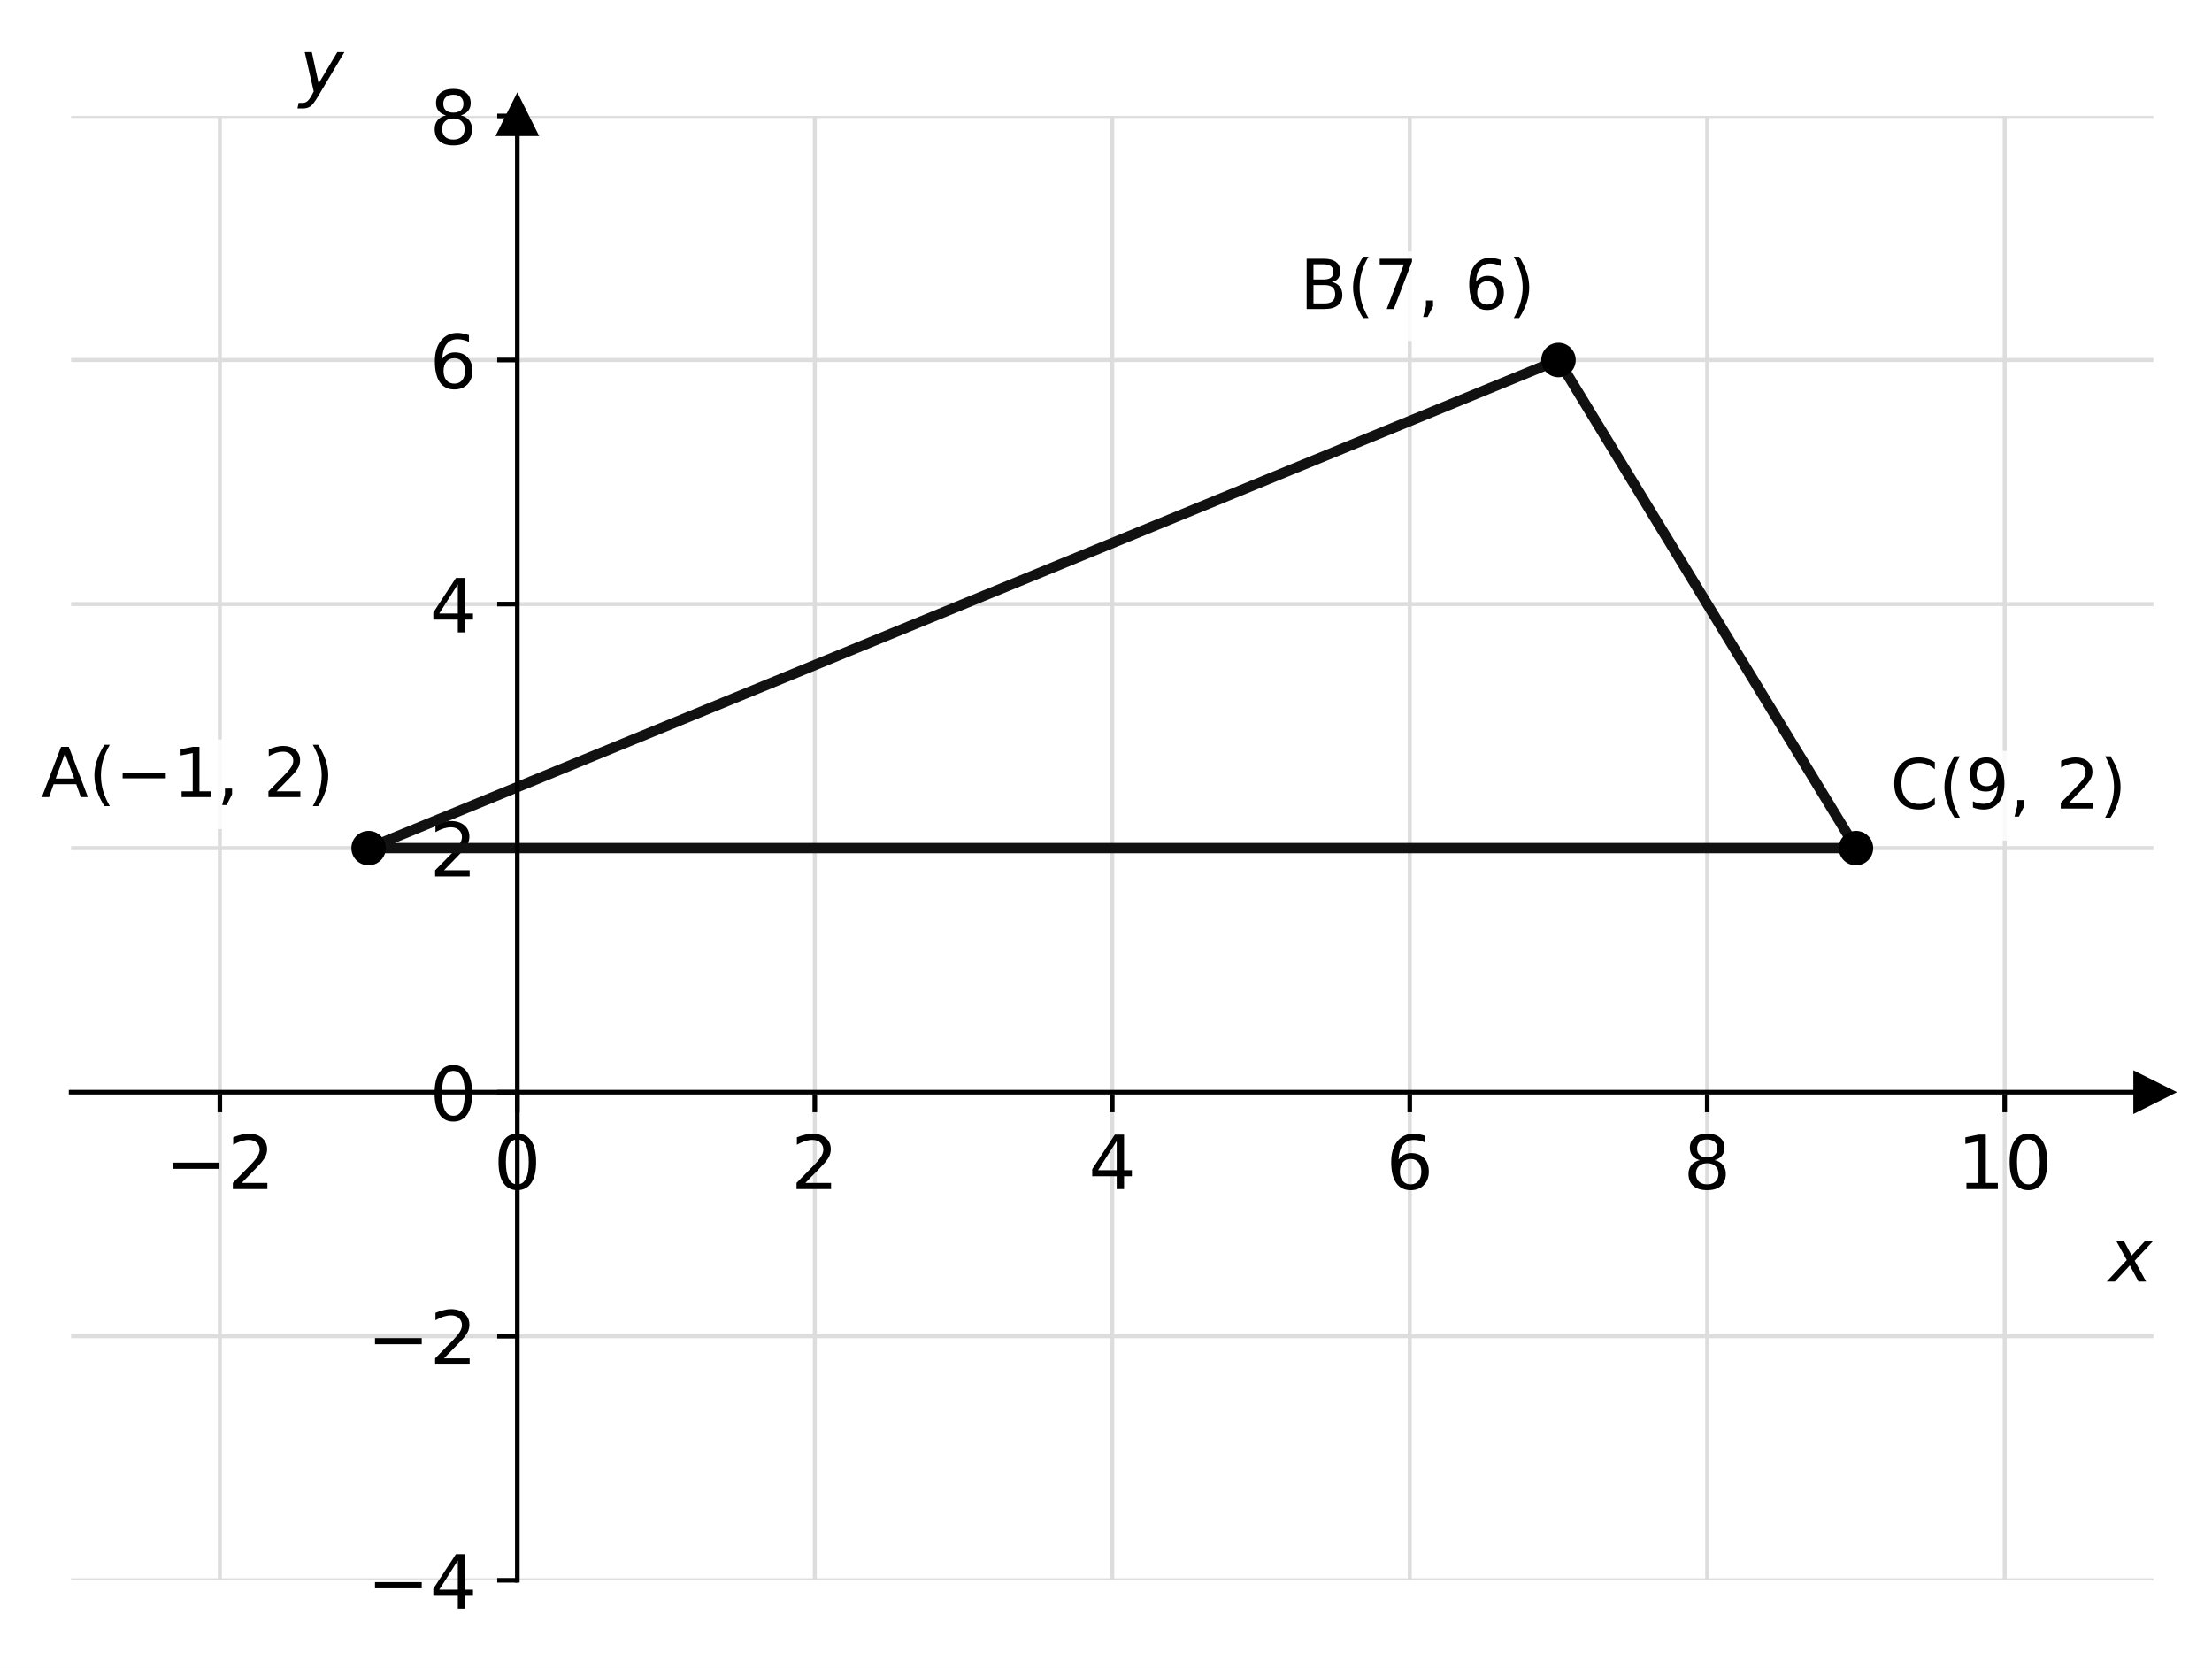
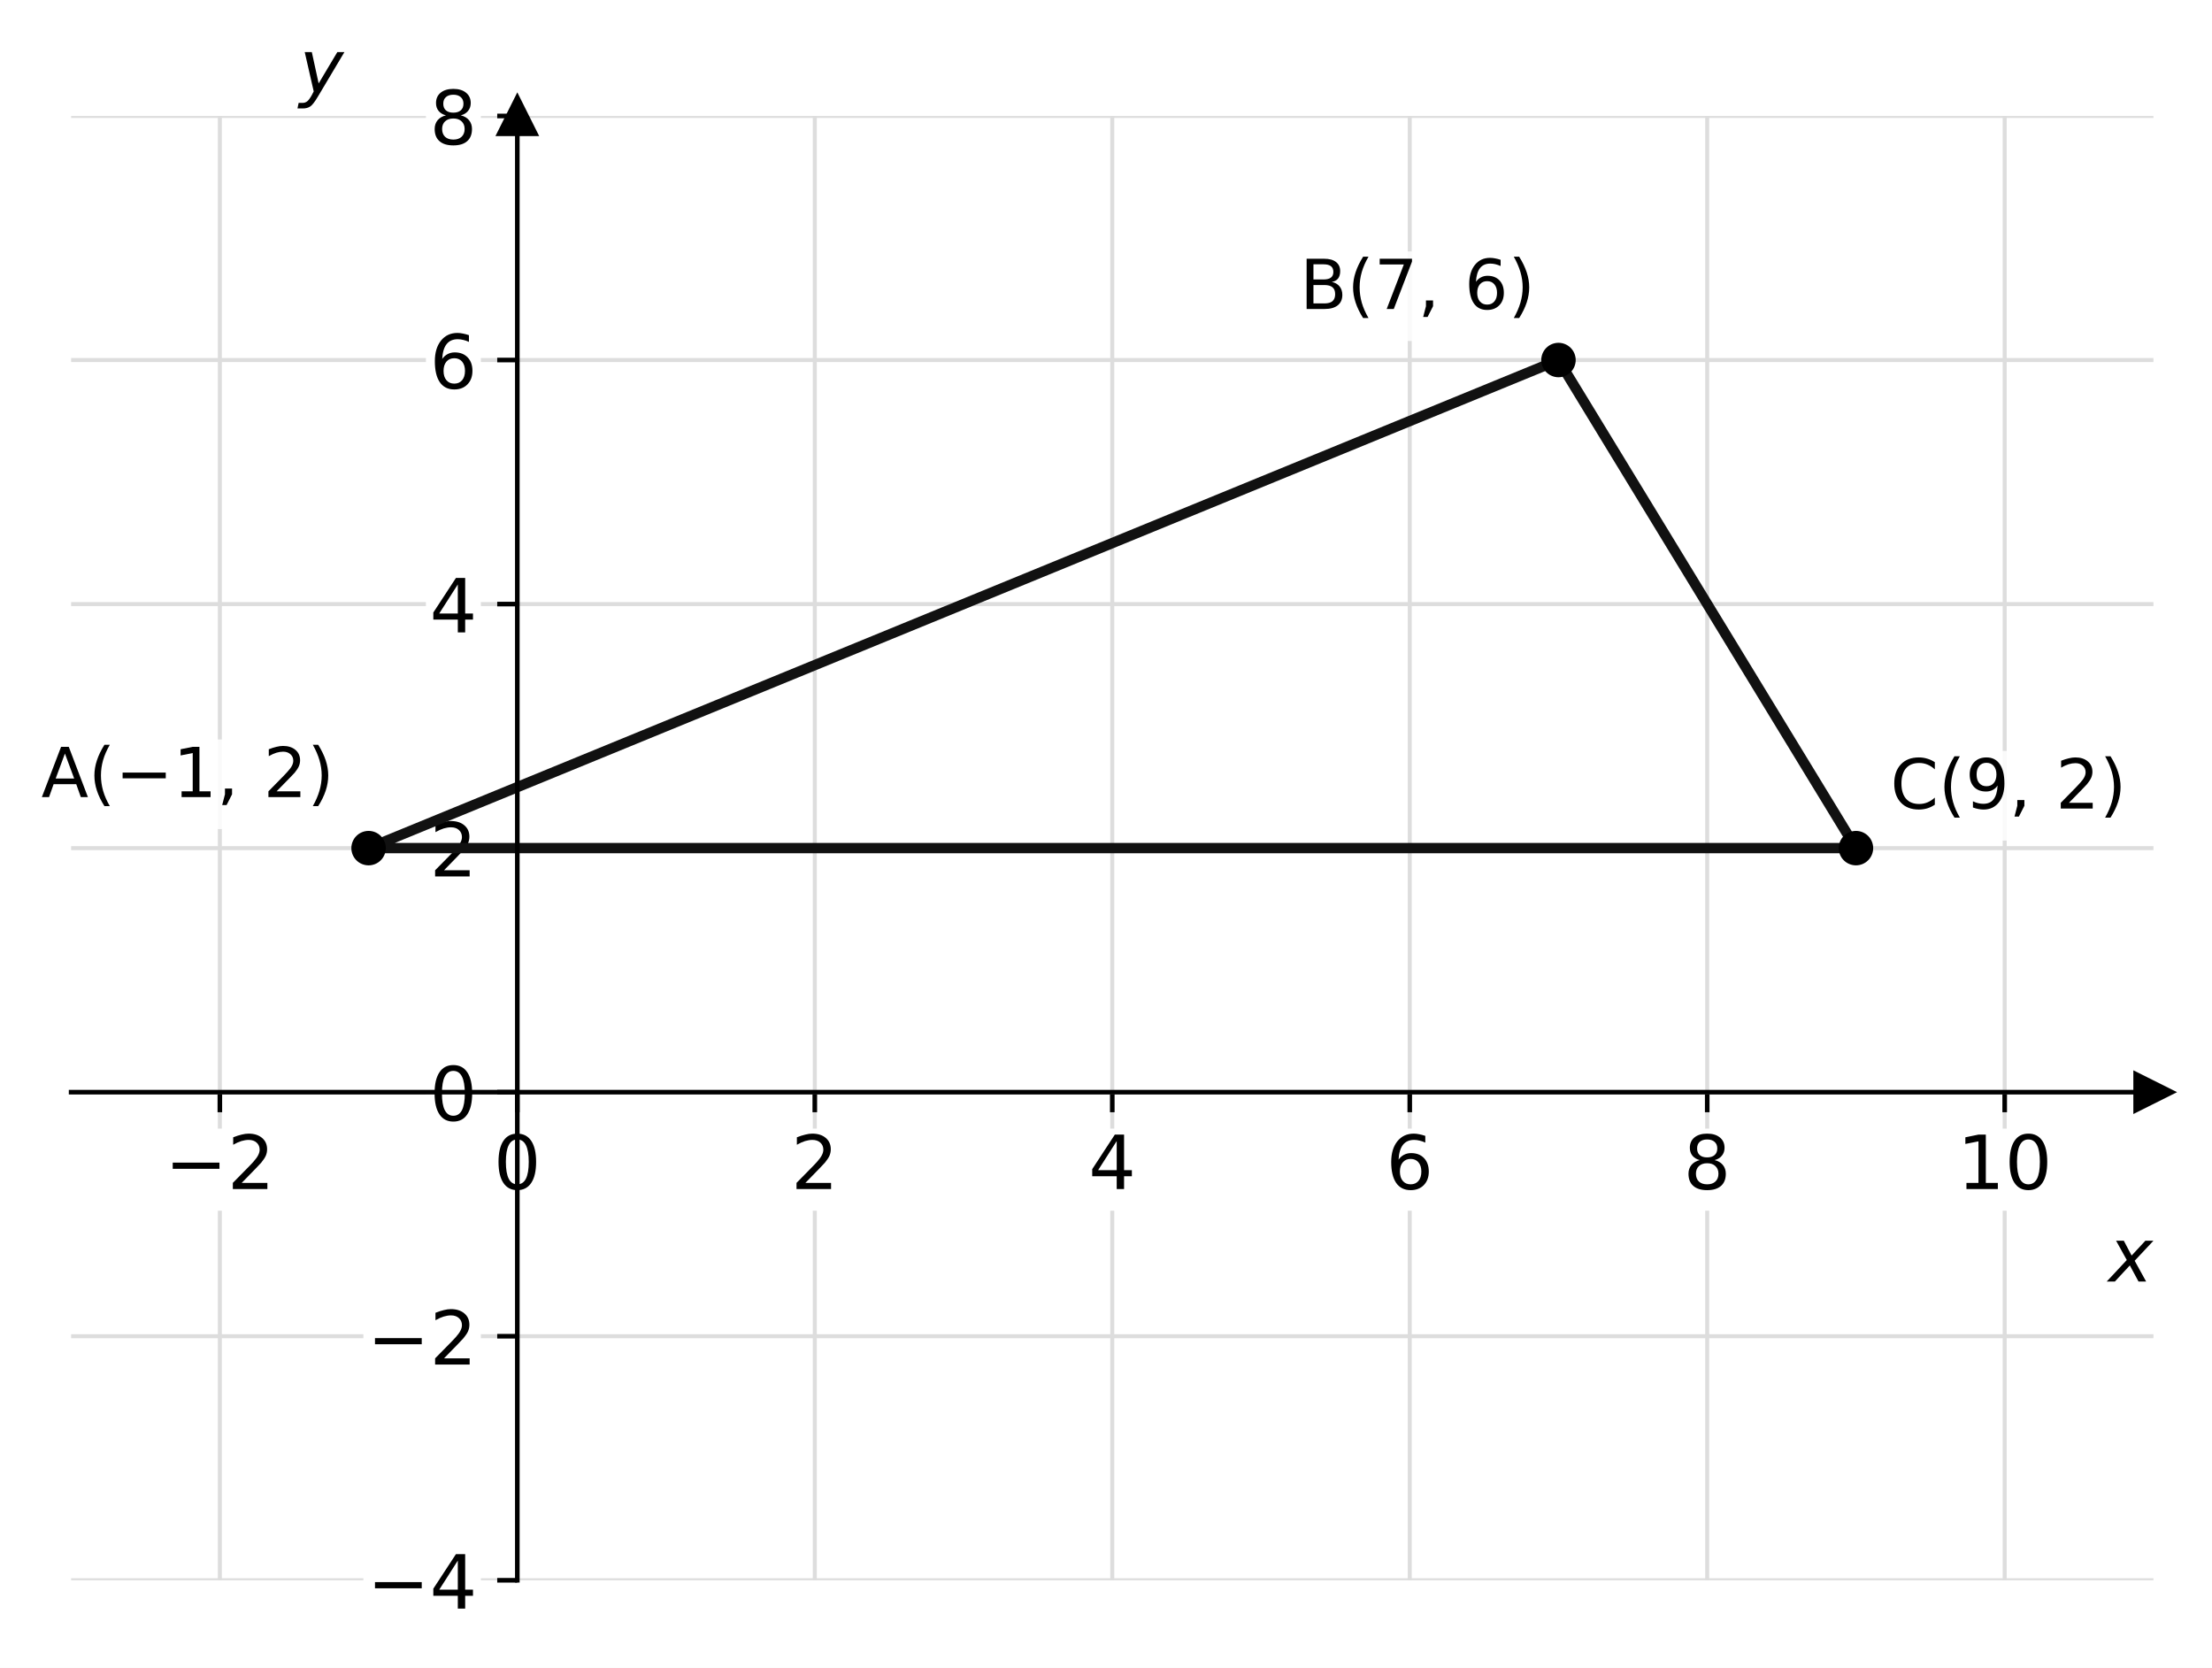
<svg xmlns="http://www.w3.org/2000/svg" xmlns:xlink="http://www.w3.org/1999/xlink" width="385.286pt" height="290.486pt" viewBox="0 0 385.286 290.486" version="1.1">
  <defs>
    <style type="text/css">*{stroke-linejoin: round; stroke-linecap: butt}</style>
  </defs>
  <g id="figure_1">
    <g id="patch_1">
      <path d="M 0 290.486  L 385.286 290.486  L 385.286 0  L 0 0  z " style="fill: #ffffff" />
    </g>
    <g id="axes_1">
      <g id="patch_2">
        <path d="M 12.386 275.224  L 375.086 275.224  L 375.086 20.2  L 12.386 20.2  z " style="fill: #ffffff" />
      </g>
      <g id="matplotlib.axis_1">
        <g id="xtick_1">
          <g id="line2d_1">
-             <path d="M 38.293 275.224  L 38.293 20.2  " clip-path="url(#p791ed06eb8)" style="fill: none; stroke: #dddddd; stroke-width: 0.7; stroke-linecap: square" />
+             <path d="M 38.293 275.224  L 38.293 20.2  " clip-path="url(#pebf3e5b58e)" style="fill: none; stroke: #dddddd; stroke-width: 0.7; stroke-linecap: square" />
          </g>
          <g id="line2d_2">
            <defs>
-               <path id="meb590177a2" d="M 0 0  L 0 3.5  " style="stroke: #000000; stroke-width: 0.8" />
+               <path id="maaf723abbf" d="M 0 0  L 0 3.5  " style="stroke: #000000; stroke-width: 0.8" />
            </defs>
            <g>
-               <use xlink:href="#meb590177a2" x="38.293" y="190.216" style="stroke: #000000; stroke-width: 0.8" />
+               <use xlink:href="#maaf723abbf" x="38.293" y="190.216" style="stroke: #000000; stroke-width: 0.8" />
            </g>
          </g>
          <g id="text_1">
+             <g id="patch_3">
+               <path d="M 28.06 210.866  L 48.525 210.866  L 48.525 196.566  L 28.06 196.566  z " style="fill: #ffffff" />
+             </g>
            <text style="font-size: 13px; font-family: 'DejaVu Sans'; text-anchor: middle" x="38.293" y="207.093" transform="rotate(-0 38.29286 207.093)">−2</text>
          </g>
        </g>
        <g id="xtick_2">
          <g id="line2d_3">
-             <path d="M 90.107 275.224  L 90.107 20.2  " clip-path="url(#p791ed06eb8)" style="fill: none; stroke: #dddddd; stroke-width: 0.7; stroke-linecap: square" />
+             <path d="M 90.107 275.224  L 90.107 20.2  " clip-path="url(#pebf3e5b58e)" style="fill: none; stroke: #dddddd; stroke-width: 0.7; stroke-linecap: square" />
          </g>
          <g id="line2d_4">
            <g>
-               <use xlink:href="#meb590177a2" x="90.107" y="190.216" style="stroke: #000000; stroke-width: 0.8" />
+               <use xlink:href="#maaf723abbf" x="90.107" y="190.216" style="stroke: #000000; stroke-width: 0.8" />
            </g>
          </g>
          <g id="text_2">
+             <g id="patch_4">
+               <path d="M 85.322 210.866  L 94.893 210.866  L 94.893 196.566  L 85.322 196.566  z " style="fill: #ffffff" />
+             </g>
            <text style="font-size: 13px; font-family: 'DejaVu Sans'; text-anchor: middle" x="90.107" y="207.093" transform="rotate(-0 90.10714 207.093)">0</text>
          </g>
        </g>
        <g id="xtick_3">
          <g id="line2d_5">
-             <path d="M 141.921 275.224  L 141.921 20.2  " clip-path="url(#p791ed06eb8)" style="fill: none; stroke: #dddddd; stroke-width: 0.7; stroke-linecap: square" />
+             <path d="M 141.921 275.224  L 141.921 20.2  " clip-path="url(#pebf3e5b58e)" style="fill: none; stroke: #dddddd; stroke-width: 0.7; stroke-linecap: square" />
          </g>
          <g id="line2d_6">
            <g>
-               <use xlink:href="#meb590177a2" x="141.921" y="190.216" style="stroke: #000000; stroke-width: 0.8" />
+               <use xlink:href="#maaf723abbf" x="141.921" y="190.216" style="stroke: #000000; stroke-width: 0.8" />
            </g>
          </g>
          <g id="text_3">
+             <g id="patch_5">
+               <path d="M 137.136 210.866  L 146.707 210.866  L 146.707 196.566  L 137.136 196.566  z " style="fill: #ffffff" />
+             </g>
            <text style="font-size: 13px; font-family: 'DejaVu Sans'; text-anchor: middle" x="141.921" y="207.093" transform="rotate(-0 141.9214 207.093)">2</text>
          </g>
        </g>
        <g id="xtick_4">
          <g id="line2d_7">
-             <path d="M 193.736 275.224  L 193.736 20.2  " clip-path="url(#p791ed06eb8)" style="fill: none; stroke: #dddddd; stroke-width: 0.7; stroke-linecap: square" />
+             <path d="M 193.736 275.224  L 193.736 20.2  " clip-path="url(#pebf3e5b58e)" style="fill: none; stroke: #dddddd; stroke-width: 0.7; stroke-linecap: square" />
          </g>
          <g id="line2d_8">
            <g>
-               <use xlink:href="#meb590177a2" x="193.736" y="190.216" style="stroke: #000000; stroke-width: 0.8" />
+               <use xlink:href="#maaf723abbf" x="193.736" y="190.216" style="stroke: #000000; stroke-width: 0.8" />
            </g>
          </g>
          <g id="text_4">
+             <g id="patch_6">
+               <path d="M 188.95 210.866  L 198.521 210.866  L 198.521 196.566  L 188.95 196.566  z " style="fill: #ffffff" />
+             </g>
            <text style="font-size: 13px; font-family: 'DejaVu Sans'; text-anchor: middle" x="193.736" y="207.093" transform="rotate(-0 193.7357 207.093)">4</text>
          </g>
        </g>
        <g id="xtick_5">
          <g id="line2d_9">
-             <path d="M 245.55 275.224  L 245.55 20.2  " clip-path="url(#p791ed06eb8)" style="fill: none; stroke: #dddddd; stroke-width: 0.7; stroke-linecap: square" />
+             <path d="M 245.55 275.224  L 245.55 20.2  " clip-path="url(#pebf3e5b58e)" style="fill: none; stroke: #dddddd; stroke-width: 0.7; stroke-linecap: square" />
          </g>
          <g id="line2d_10">
            <g>
-               <use xlink:href="#meb590177a2" x="245.55" y="190.216" style="stroke: #000000; stroke-width: 0.8" />
+               <use xlink:href="#maaf723abbf" x="245.55" y="190.216" style="stroke: #000000; stroke-width: 0.8" />
            </g>
          </g>
          <g id="text_5">
+             <g id="patch_7">
+               <path d="M 240.764 210.866  L 250.336 210.866  L 250.336 196.566  L 240.764 196.566  z " style="fill: #ffffff" />
+             </g>
            <text style="font-size: 13px; font-family: 'DejaVu Sans'; text-anchor: middle" x="245.55" y="207.093" transform="rotate(-0 245.55 207.093)">6</text>
          </g>
        </g>
        <g id="xtick_6">
          <g id="line2d_11">
-             <path d="M 297.364 275.224  L 297.364 20.2  " clip-path="url(#p791ed06eb8)" style="fill: none; stroke: #dddddd; stroke-width: 0.7; stroke-linecap: square" />
+             <path d="M 297.364 275.224  L 297.364 20.2  " clip-path="url(#pebf3e5b58e)" style="fill: none; stroke: #dddddd; stroke-width: 0.7; stroke-linecap: square" />
          </g>
          <g id="line2d_12">
            <g>
-               <use xlink:href="#meb590177a2" x="297.364" y="190.216" style="stroke: #000000; stroke-width: 0.8" />
+               <use xlink:href="#maaf723abbf" x="297.364" y="190.216" style="stroke: #000000; stroke-width: 0.8" />
            </g>
          </g>
          <g id="text_6">
+             <g id="patch_8">
+               <path d="M 292.579 210.866  L 302.15 210.866  L 302.15 196.566  L 292.579 196.566  z " style="fill: #ffffff" />
+             </g>
            <text style="font-size: 13px; font-family: 'DejaVu Sans'; text-anchor: middle" x="297.364" y="207.093" transform="rotate(-0 297.3643 207.093)">8</text>
          </g>
        </g>
        <g id="xtick_7">
          <g id="line2d_13">
-             <path d="M 349.179 275.224  L 349.179 20.2  " clip-path="url(#p791ed06eb8)" style="fill: none; stroke: #dddddd; stroke-width: 0.7; stroke-linecap: square" />
+             <path d="M 349.179 275.224  L 349.179 20.2  " clip-path="url(#pebf3e5b58e)" style="fill: none; stroke: #dddddd; stroke-width: 0.7; stroke-linecap: square" />
          </g>
          <g id="line2d_14">
            <g>
-               <use xlink:href="#meb590177a2" x="349.179" y="190.216" style="stroke: #000000; stroke-width: 0.8" />
+               <use xlink:href="#maaf723abbf" x="349.179" y="190.216" style="stroke: #000000; stroke-width: 0.8" />
            </g>
          </g>
          <g id="text_7">
+             <g id="patch_9">
+               <path d="M 340.257 210.866  L 358.1 210.866  L 358.1 196.566  L 340.257 196.566  z " style="fill: #ffffff" />
+             </g>
            <text style="font-size: 13px; font-family: 'DejaVu Sans'; text-anchor: middle" x="349.179" y="207.093" transform="rotate(-0 349.1786 207.093)">10</text>
          </g>
        </g>
        <g id="text_8">
          <g transform="translate(367.2857 224.093)">
            <text>
              <tspan x="0" y="-0.891" style="font-style: oblique; font-size: 13px; font-family: 'DejaVu Sans'">x</tspan>
            </text>
          </g>
        </g>
      </g>
      <g id="matplotlib.axis_2">
        <g id="ytick_1">
          <g id="line2d_15">
-             <path d="M 12.386 275.224  L 375.086 275.224  " clip-path="url(#p791ed06eb8)" style="fill: none; stroke: #dddddd; stroke-width: 0.7; stroke-linecap: square" />
+             <path d="M 12.386 275.224  L 375.086 275.224  " clip-path="url(#pebf3e5b58e)" style="fill: none; stroke: #dddddd; stroke-width: 0.7; stroke-linecap: square" />
          </g>
          <g id="line2d_16">
            <defs>
-               <path id="m3b13ac3fc5" d="M 0 0  L -3.5 0  " style="stroke: #000000; stroke-width: 0.8" />
+               <path id="m7b83c25c99" d="M 0 0  L -3.5 0  " style="stroke: #000000; stroke-width: 0.8" />
            </defs>
            <g>
-               <use xlink:href="#m3b13ac3fc5" x="90.107" y="275.224" style="stroke: #000000; stroke-width: 0.8" />
+               <use xlink:href="#m7b83c25c99" x="90.107" y="275.224" style="stroke: #000000; stroke-width: 0.8" />
            </g>
          </g>
          <g id="text_9">
+             <g id="patch_10">
+               <path d="M 63.292 283.936  L 83.757 283.936  L 83.757 269.636  L 63.292 269.636  z " style="fill: #ffffff" />
+             </g>
            <text style="font-size: 13px; font-family: 'DejaVu Sans'; text-anchor: end" x="83.107" y="280.162" transform="rotate(-0 83.10714 280.1625)">−4</text>
          </g>
        </g>
        <g id="ytick_2">
          <g id="line2d_17">
-             <path d="M 12.386 232.72  L 375.086 232.72  " clip-path="url(#p791ed06eb8)" style="fill: none; stroke: #dddddd; stroke-width: 0.7; stroke-linecap: square" />
+             <path d="M 12.386 232.72  L 375.086 232.72  " clip-path="url(#pebf3e5b58e)" style="fill: none; stroke: #dddddd; stroke-width: 0.7; stroke-linecap: square" />
          </g>
          <g id="line2d_18">
            <g>
-               <use xlink:href="#m3b13ac3fc5" x="90.107" y="232.72" style="stroke: #000000; stroke-width: 0.8" />
+               <use xlink:href="#m7b83c25c99" x="90.107" y="232.72" style="stroke: #000000; stroke-width: 0.8" />
            </g>
          </g>
          <g id="text_10">
+             <g id="patch_11">
+               <path d="M 63.292 241.432  L 83.757 241.432  L 83.757 227.132  L 63.292 227.132  z " style="fill: #ffffff" />
+             </g>
            <text style="font-size: 13px; font-family: 'DejaVu Sans'; text-anchor: end" x="83.107" y="237.658" transform="rotate(-0 83.10714 237.6585)">−2</text>
          </g>
        </g>
        <g id="ytick_3">
          <g id="line2d_19">
-             <path d="M 12.386 190.216  L 375.086 190.216  " clip-path="url(#p791ed06eb8)" style="fill: none; stroke: #dddddd; stroke-width: 0.7; stroke-linecap: square" />
+             <path d="M 12.386 190.216  L 375.086 190.216  " clip-path="url(#pebf3e5b58e)" style="fill: none; stroke: #dddddd; stroke-width: 0.7; stroke-linecap: square" />
          </g>
          <g id="line2d_20">
            <g>
-               <use xlink:href="#m3b13ac3fc5" x="90.107" y="190.216" style="stroke: #000000; stroke-width: 0.8" />
+               <use xlink:href="#m7b83c25c99" x="90.107" y="190.216" style="stroke: #000000; stroke-width: 0.8" />
            </g>
          </g>
          <g id="text_11">
+             <g id="patch_12">
+               <path d="M 74.186 198.928  L 83.757 198.928  L 83.757 184.628  L 74.186 184.628  z " style="fill: #ffffff" />
+             </g>
            <text style="font-size: 13px; font-family: 'DejaVu Sans'; text-anchor: end" x="83.107" y="195.154" transform="rotate(-0 83.10714 195.1545)">0</text>
          </g>
        </g>
        <g id="ytick_4">
          <g id="line2d_21">
-             <path d="M 12.386 147.712  L 375.086 147.712  " clip-path="url(#p791ed06eb8)" style="fill: none; stroke: #dddddd; stroke-width: 0.7; stroke-linecap: square" />
+             <path d="M 12.386 147.712  L 375.086 147.712  " clip-path="url(#pebf3e5b58e)" style="fill: none; stroke: #dddddd; stroke-width: 0.7; stroke-linecap: square" />
          </g>
          <g id="line2d_22">
            <g>
-               <use xlink:href="#m3b13ac3fc5" x="90.107" y="147.712" style="stroke: #000000; stroke-width: 0.8" />
+               <use xlink:href="#m7b83c25c99" x="90.107" y="147.712" style="stroke: #000000; stroke-width: 0.8" />
            </g>
          </g>
          <g id="text_12">
+             <g id="patch_13">
+               <path d="M 74.186 156.424  L 83.757 156.424  L 83.757 142.124  L 74.186 142.124  z " style="fill: #ffffff" />
+             </g>
            <text style="font-size: 13px; font-family: 'DejaVu Sans'; text-anchor: end" x="83.107" y="152.65" transform="rotate(-0 83.10714 152.6505)">2</text>
          </g>
        </g>
        <g id="ytick_5">
          <g id="line2d_23">
-             <path d="M 12.386 105.208  L 375.086 105.208  " clip-path="url(#p791ed06eb8)" style="fill: none; stroke: #dddddd; stroke-width: 0.7; stroke-linecap: square" />
+             <path d="M 12.386 105.208  L 375.086 105.208  " clip-path="url(#pebf3e5b58e)" style="fill: none; stroke: #dddddd; stroke-width: 0.7; stroke-linecap: square" />
          </g>
          <g id="line2d_24">
            <g>
-               <use xlink:href="#m3b13ac3fc5" x="90.107" y="105.208" style="stroke: #000000; stroke-width: 0.8" />
+               <use xlink:href="#m7b83c25c99" x="90.107" y="105.208" style="stroke: #000000; stroke-width: 0.8" />
            </g>
          </g>
          <g id="text_13">
+             <g id="patch_14">
+               <path d="M 74.186 113.92  L 83.757 113.92  L 83.757 99.62  L 74.186 99.62  z " style="fill: #ffffff" />
+             </g>
            <text style="font-size: 13px; font-family: 'DejaVu Sans'; text-anchor: end" x="83.107" y="110.146" transform="rotate(-0 83.10714 110.1465)">4</text>
          </g>
        </g>
        <g id="ytick_6">
          <g id="line2d_25">
-             <path d="M 12.386 62.704  L 375.086 62.704  " clip-path="url(#p791ed06eb8)" style="fill: none; stroke: #dddddd; stroke-width: 0.7; stroke-linecap: square" />
+             <path d="M 12.386 62.704  L 375.086 62.704  " clip-path="url(#pebf3e5b58e)" style="fill: none; stroke: #dddddd; stroke-width: 0.7; stroke-linecap: square" />
          </g>
          <g id="line2d_26">
            <g>
-               <use xlink:href="#m3b13ac3fc5" x="90.107" y="62.704" style="stroke: #000000; stroke-width: 0.8" />
+               <use xlink:href="#m7b83c25c99" x="90.107" y="62.704" style="stroke: #000000; stroke-width: 0.8" />
            </g>
          </g>
          <g id="text_14">
+             <g id="patch_15">
+               <path d="M 74.186 71.416  L 83.757 71.416  L 83.757 57.116  L 74.186 57.116  z " style="fill: #ffffff" />
+             </g>
            <text style="font-size: 13px; font-family: 'DejaVu Sans'; text-anchor: end" x="83.107" y="67.642" transform="rotate(-0 83.10714 67.64248)">6</text>
          </g>
        </g>
        <g id="ytick_7">
          <g id="line2d_27">
-             <path d="M 12.386 20.2  L 375.086 20.2  " clip-path="url(#p791ed06eb8)" style="fill: none; stroke: #dddddd; stroke-width: 0.7; stroke-linecap: square" />
+             <path d="M 12.386 20.2  L 375.086 20.2  " clip-path="url(#pebf3e5b58e)" style="fill: none; stroke: #dddddd; stroke-width: 0.7; stroke-linecap: square" />
          </g>
          <g id="line2d_28">
            <g>
-               <use xlink:href="#m3b13ac3fc5" x="90.107" y="20.2" style="stroke: #000000; stroke-width: 0.8" />
+               <use xlink:href="#m7b83c25c99" x="90.107" y="20.2" style="stroke: #000000; stroke-width: 0.8" />
            </g>
          </g>
          <g id="text_15">
+             <g id="patch_16">
+               <path d="M 74.186 28.912  L 83.757 28.912  L 83.757 14.612  L 74.186 14.612  z " style="fill: #ffffff" />
+             </g>
            <text style="font-size: 13px; font-family: 'DejaVu Sans'; text-anchor: end" x="83.107" y="25.138" transform="rotate(-0 83.10714 25.13848)">8</text>
          </g>
        </g>
        <g id="text_16">
          <g transform="translate(52.1423 17.07695)">
            <text>
              <tspan x="0" y="-0.891" style="font-style: oblique; font-size: 13px; font-family: 'DejaVu Sans'">y</tspan>
            </text>
          </g>
        </g>
      </g>
      <g id="line2d_29">
        <defs>
-           <path id="m149954050e" d="M 3 0  L -3 -3  L -3 3  z " style="stroke: #000000; stroke-linejoin: miter" />
+           <path id="m78f79fd48b" d="M 3 0  L -3 -3  L -3 3  z " style="stroke: #000000; stroke-linejoin: miter" />
        </defs>
        <g>
-           <use xlink:href="#m149954050e" x="375.086" y="190.216" style="stroke: #000000; stroke-linejoin: miter" />
+           <use xlink:href="#m78f79fd48b" x="375.086" y="190.216" style="stroke: #000000; stroke-linejoin: miter" />
        </g>
      </g>
      <g id="line2d_30">
        <defs>
-           <path id="m7874d0d393" d="M 0 -3  L -3 3  L 3 3  z " style="stroke: #000000; stroke-linejoin: miter" />
+           <path id="mf339f8064b" d="M 0 -3  L -3 3  L 3 3  z " style="stroke: #000000; stroke-linejoin: miter" />
        </defs>
        <g>
-           <use xlink:href="#m7874d0d393" x="90.107" y="20.2" style="stroke: #000000; stroke-linejoin: miter" />
+           <use xlink:href="#mf339f8064b" x="90.107" y="20.2" style="stroke: #000000; stroke-linejoin: miter" />
        </g>
      </g>
      <g id="line2d_31">
-         <path d="M 64.2 147.712  L 271.457 62.704  L 323.271 147.712  L 64.2 147.712  " clip-path="url(#p791ed06eb8)" style="fill: none; stroke: #111111; stroke-width: 1.8; stroke-linecap: square" />
+         <path d="M 64.2 147.712  L 271.457 62.704  L 323.271 147.712  L 64.2 147.712  " clip-path="url(#pebf3e5b58e)" style="fill: none; stroke: #111111; stroke-width: 1.8; stroke-linecap: square" />
      </g>
      <g id="line2d_32">
        <defs>
-           <path id="maec873afff" d="M 0 2.5  C 0.663 2.5 1.299 2.237 1.768 1.768  C 2.237 1.299 2.5 0.663 2.5 0  C 2.5 -0.663 2.237 -1.299 1.768 -1.768  C 1.299 -2.237 0.663 -2.5 0 -2.5  C -0.663 -2.5 -1.299 -2.237 -1.768 -1.768  C -2.237 -1.299 -2.5 -0.663 -2.5 0  C -2.5 0.663 -2.237 1.299 -1.768 1.768  C -1.299 2.237 -0.663 2.5 0 2.5  z " style="stroke: #000000" />
+           <path id="m31e1f60de9" d="M 0 2.5  C 0.663 2.5 1.299 2.237 1.768 1.768  C 2.237 1.299 2.5 0.663 2.5 0  C 2.5 -0.663 2.237 -1.299 1.768 -1.768  C 1.299 -2.237 0.663 -2.5 0 -2.5  C -0.663 -2.5 -1.299 -2.237 -1.768 -1.768  C -2.237 -1.299 -2.5 -0.663 -2.5 0  C -2.5 0.663 -2.237 1.299 -1.768 1.768  C -1.299 2.237 -0.663 2.5 0 2.5  z " style="stroke: #000000" />
        </defs>
-         <g clip-path="url(#p791ed06eb8)">
-           <use xlink:href="#maec873afff" x="64.2" y="147.712" style="stroke: #000000" />
+         <g clip-path="url(#pebf3e5b58e)">
+           <use xlink:href="#m31e1f60de9" x="64.2" y="147.712" style="stroke: #000000" />
        </g>
      </g>
      <g id="line2d_33">
-         <g clip-path="url(#p791ed06eb8)">
-           <use xlink:href="#maec873afff" x="271.457" y="62.704" style="stroke: #000000" />
+         <g clip-path="url(#pebf3e5b58e)">
+           <use xlink:href="#m31e1f60de9" x="271.457" y="62.704" style="stroke: #000000" />
        </g>
      </g>
      <g id="line2d_34">
-         <g clip-path="url(#p791ed06eb8)">
-           <use xlink:href="#maec873afff" x="323.271" y="147.712" style="stroke: #000000" />
-         </g>
-       </g>
-       <g id="patch_3">
+         <g clip-path="url(#pebf3e5b58e)">
+           <use xlink:href="#m31e1f60de9" x="323.271" y="147.712" style="stroke: #000000" />
+         </g>
+       </g>
+       <g id="patch_17">
        <path d="M 90.107 275.224  L 90.107 20.2  " style="fill: none; stroke: #000000; stroke-width: 0.8; stroke-linejoin: miter; stroke-linecap: square" />
      </g>
-       <g id="patch_4">
+       <g id="patch_18">
        <path d="M 12.386 190.216  L 375.086 190.216  " style="fill: none; stroke: #000000; stroke-width: 0.8; stroke-linejoin: miter; stroke-linecap: square" />
      </g>
      <g id="text_17">
-         <g id="patch_5">
+         <g id="patch_19">
          <path d="M 7.2 144.395  L 58.2 144.395  Q 60 144.395 60 142.595  L 60 130.592  Q 60 128.792 58.2 128.792  L 7.2 128.792  Q 5.4 128.792 5.4 130.592  L 5.4 142.595  Q 5.4 144.395 7.2 144.395  z " style="fill: #ffffff; opacity: 0.85" />
        </g>
        <g transform="translate(7.2 139.712)">
          <text>
            <tspan x="0" y="-0.891" style="font-size: 12px; font-family: 'DejaVu Sans'">A</tspan>
            <tspan x="8.209" y="-0.891" style="font-size: 12px; font-family: 'DejaVu Sans'">(</tspan>
            <tspan x="12.891" y="-0.891" style="font-size: 12px; font-family: 'DejaVu Sans'">−</tspan>
            <tspan x="22.945" y="-0.891" style="font-size: 12px; font-family: 'DejaVu Sans'">1</tspan>
            <tspan x="30.58" y="-0.891" style="font-size: 12px; font-family: 'DejaVu Sans'">,</tspan>
            <tspan x="38.681" y="-0.891" style="font-size: 12px; font-family: 'DejaVu Sans'">2</tspan>
            <tspan x="46.315" y="-0.891" style="font-size: 12px; font-family: 'DejaVu Sans'">)</tspan>
          </text>
        </g>
      </g>
      <g id="text_18">
-         <g id="patch_6">
+         <g id="patch_20">
          <path d="M 226.417 59.387  L 267.457 59.387  Q 269.257 59.387 269.257 57.587  L 269.257 45.584  Q 269.257 43.784 267.457 43.784  L 226.417 43.784  Q 224.617 43.784 224.617 45.584  L 224.617 57.587  Q 224.617 59.387 226.417 59.387  z " style="fill: #ffffff; opacity: 0.85" />
        </g>
        <g transform="translate(226.4171 54.704)">
          <text>
            <tspan x="0" y="-0.891" style="font-size: 12px; font-family: 'DejaVu Sans'">B</tspan>
            <tspan x="8.232" y="-0.891" style="font-size: 12px; font-family: 'DejaVu Sans'">(</tspan>
            <tspan x="12.914" y="-0.891" style="font-size: 12px; font-family: 'DejaVu Sans'">7</tspan>
            <tspan x="20.549" y="-0.891" style="font-size: 12px; font-family: 'DejaVu Sans'">,</tspan>
            <tspan x="28.649" y="-0.891" style="font-size: 12px; font-family: 'DejaVu Sans'">6</tspan>
            <tspan x="36.284" y="-0.891" style="font-size: 12px; font-family: 'DejaVu Sans'">)</tspan>
          </text>
        </g>
      </g>
      <g id="text_19">
-         <g id="patch_7">
+         <g id="patch_21">
          <path d="M 329.271 146.395  L 370.431 146.395  Q 372.231 146.395 372.231 144.595  L 372.231 132.592  Q 372.231 130.792 370.431 130.792  L 329.271 130.792  Q 327.471 130.792 327.471 132.592  L 327.471 144.595  Q 327.471 146.395 329.271 146.395  z " style="fill: #ffffff; opacity: 0.85" />
        </g>
        <g transform="translate(329.2714 141.712)">
          <text>
            <tspan x="0" y="-0.891" style="font-size: 12px; font-family: 'DejaVu Sans'">C</tspan>
            <tspan x="8.379" y="-0.891" style="font-size: 12px; font-family: 'DejaVu Sans'">(</tspan>
            <tspan x="13.061" y="-0.891" style="font-size: 12px; font-family: 'DejaVu Sans'">9</tspan>
            <tspan x="20.695" y="-0.891" style="font-size: 12px; font-family: 'DejaVu Sans'">,</tspan>
            <tspan x="28.796" y="-0.891" style="font-size: 12px; font-family: 'DejaVu Sans'">2</tspan>
            <tspan x="36.431" y="-0.891" style="font-size: 12px; font-family: 'DejaVu Sans'">)</tspan>
          </text>
        </g>
      </g>
    </g>
  </g>
  <defs>
-     <clipPath id="p791ed06eb8">
+     <clipPath id="pebf3e5b58e">
      <rect x="12.386" y="20.2" width="362.7" height="255.024" />
    </clipPath>
  </defs>
</svg>
